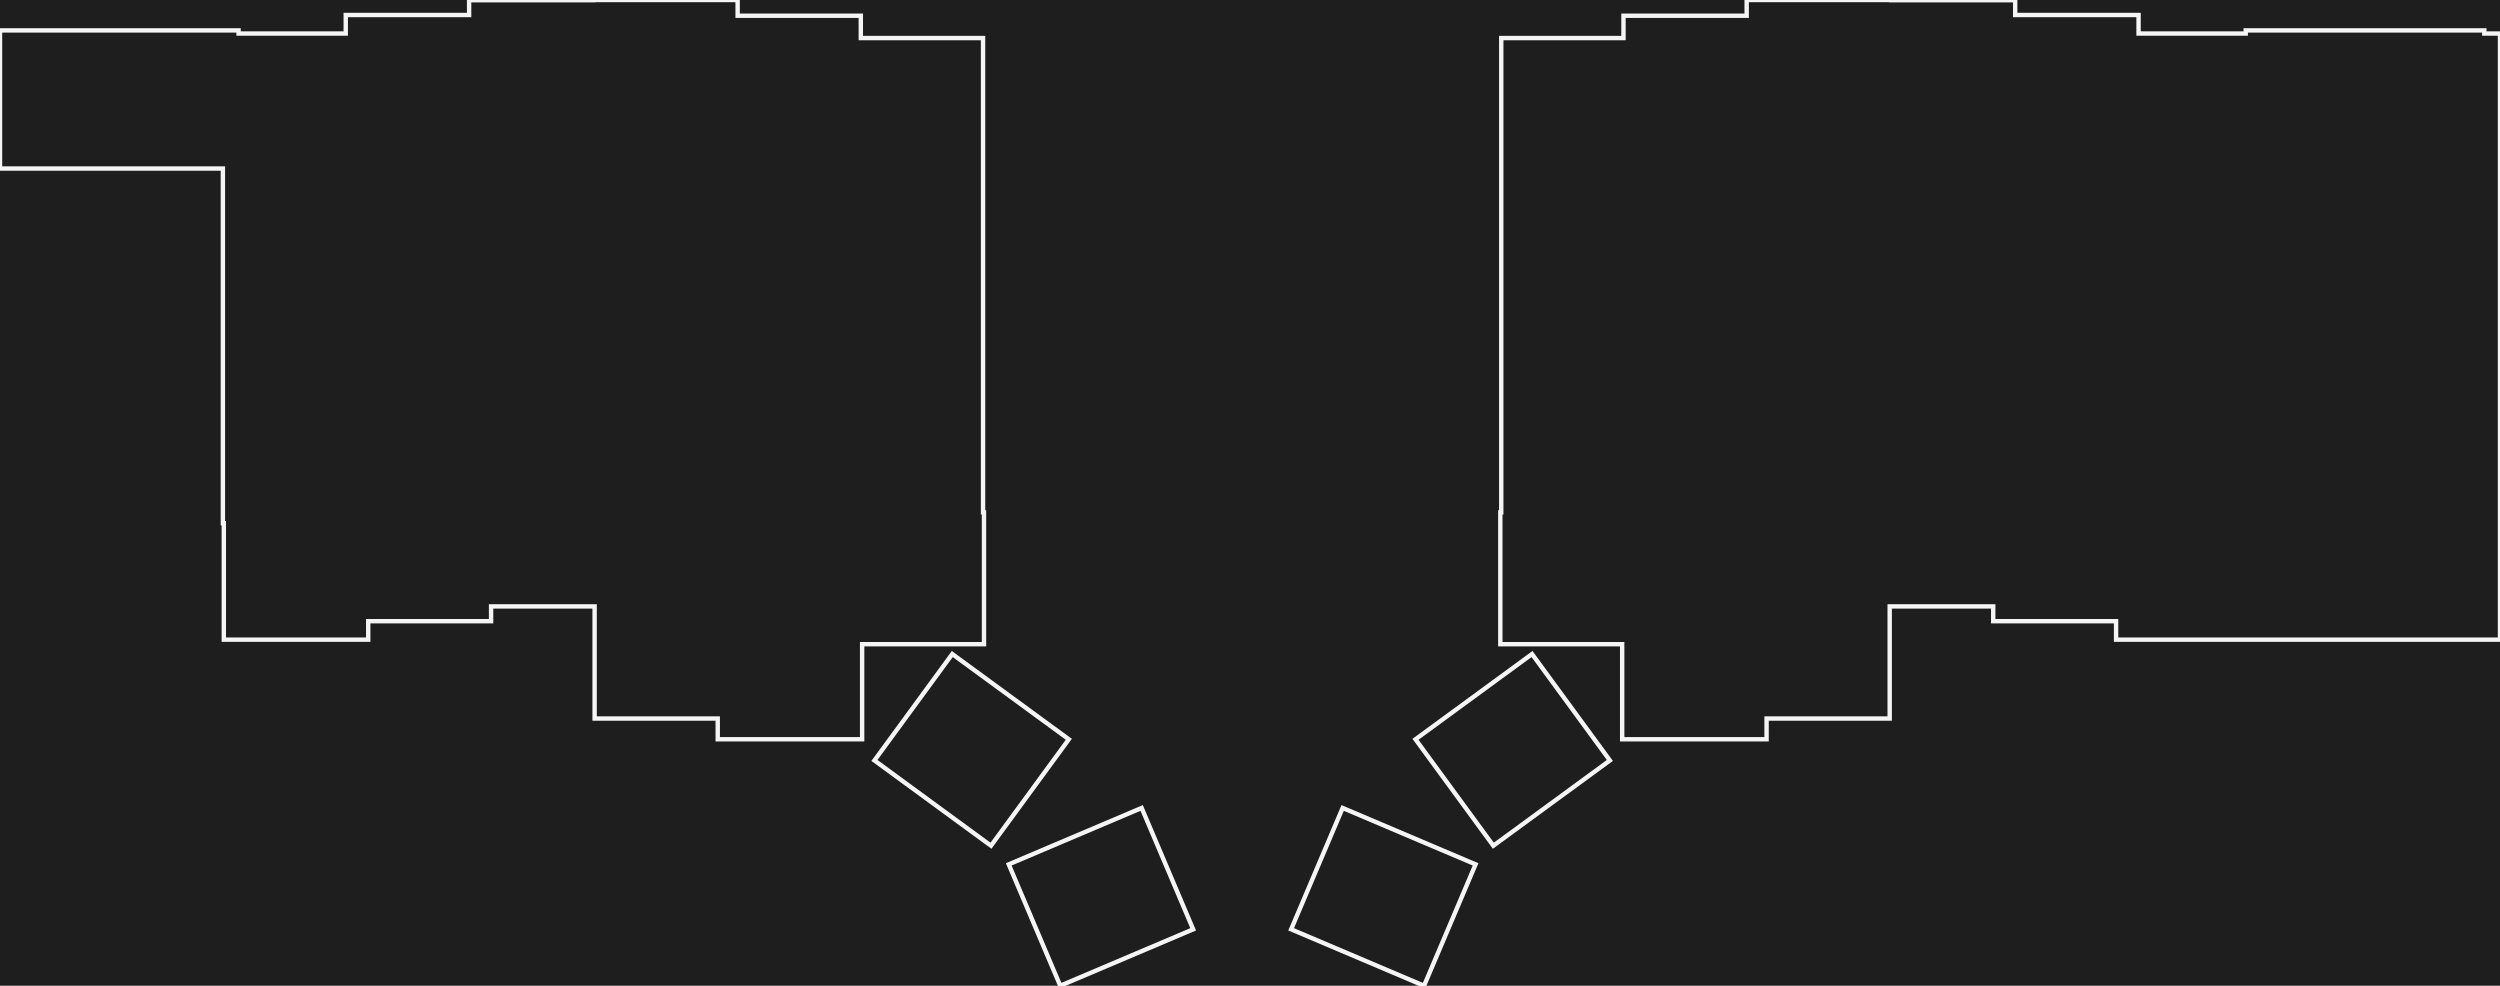
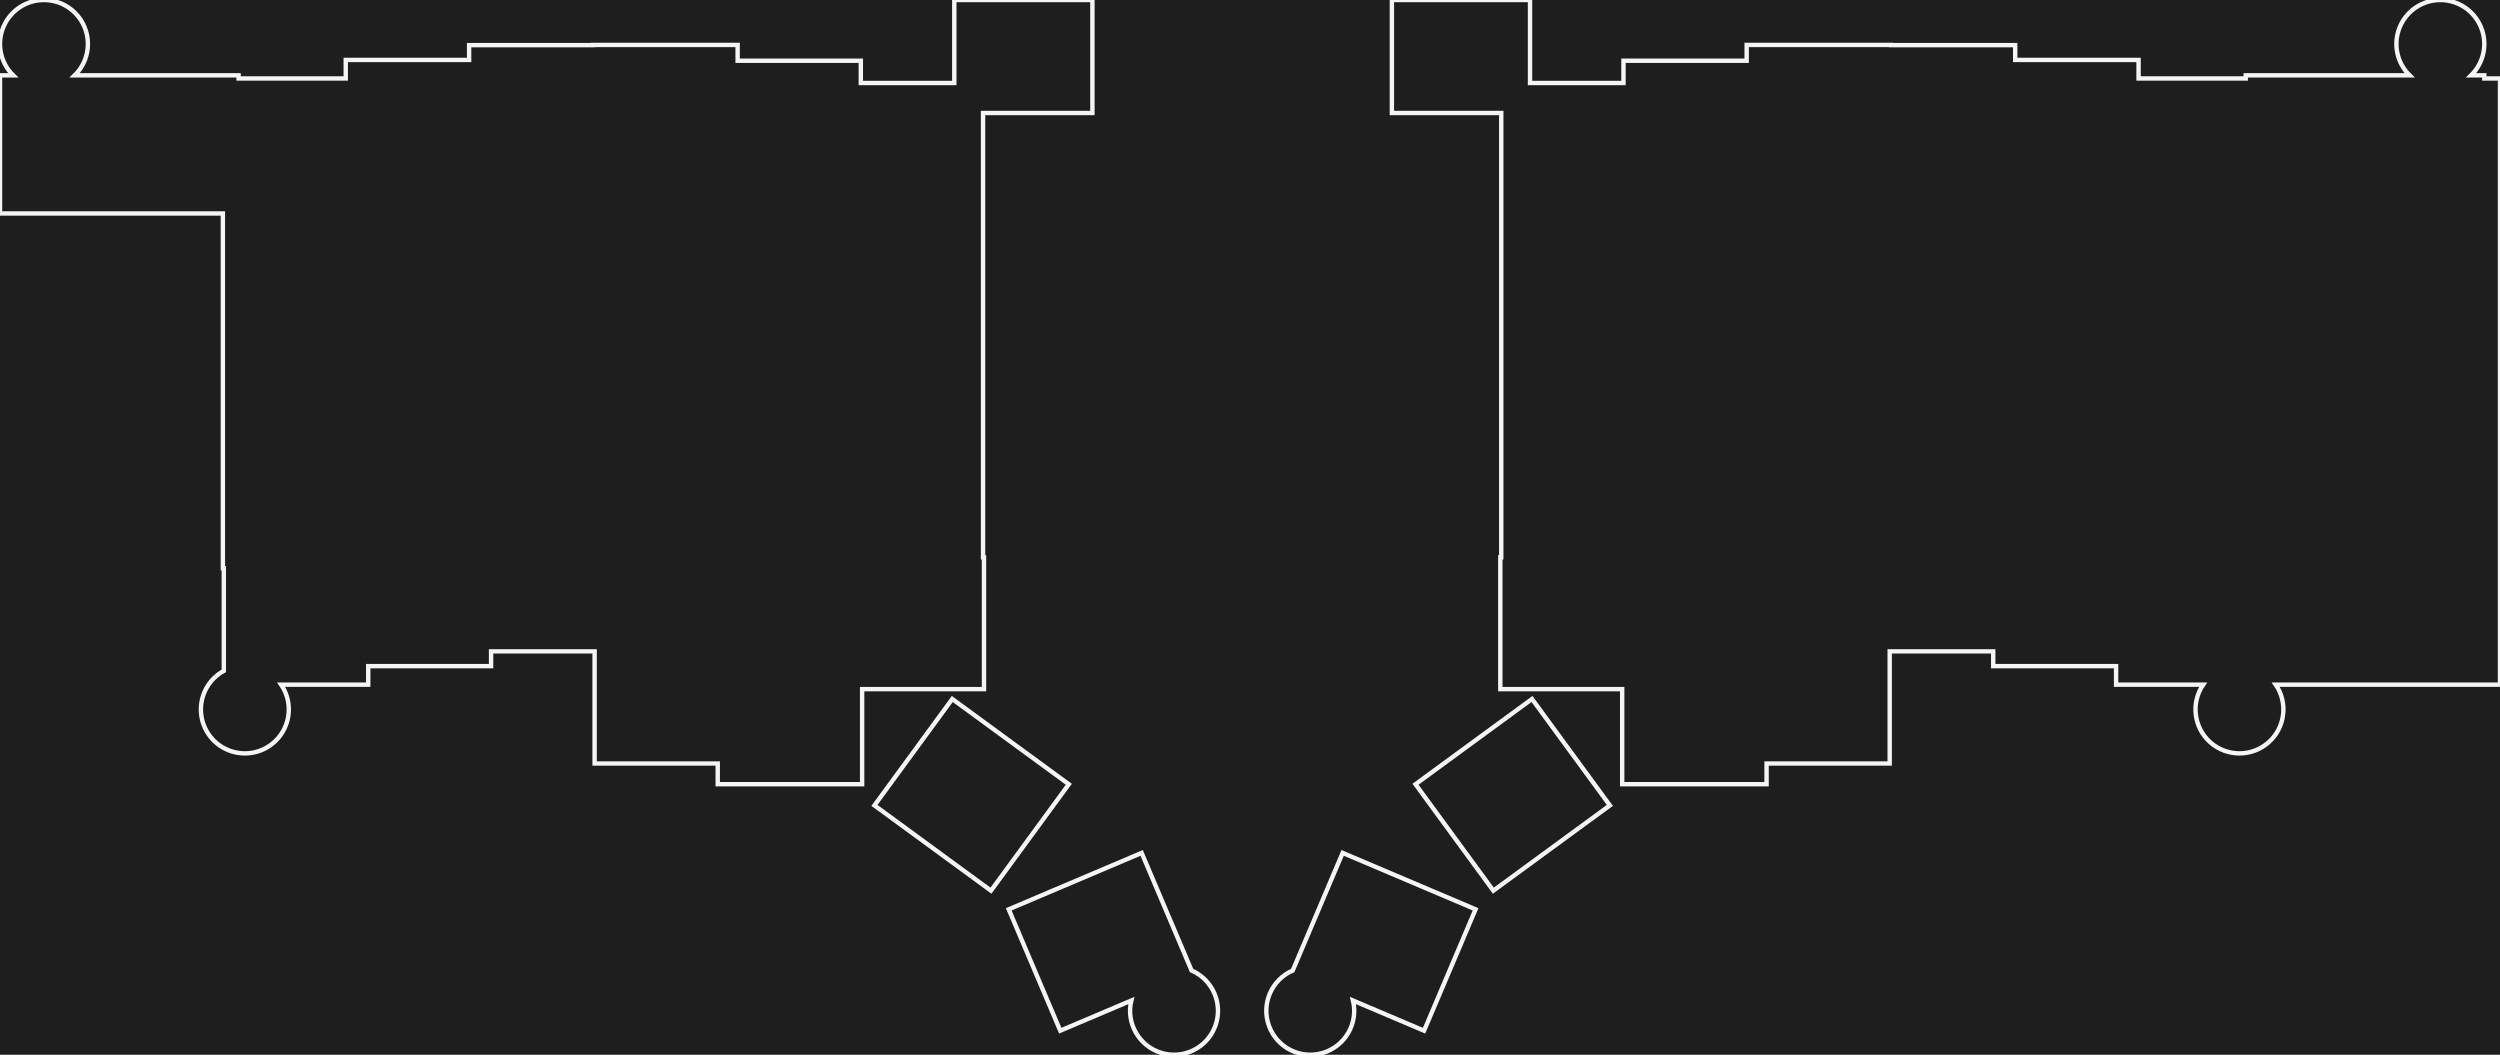
- <svg xmlns="http://www.w3.org/2000/svg" width="398.2mm" height="157.009mm" viewBox="0 0 398.2 157.009">
+ <svg xmlns="http://www.w3.org/2000/svg" width="398.2mm" height="168mm" viewBox="0 0 398.2 168">
  <rect id="outline-bg" width="100%" height="100%" fill="#1e1e1e" />
  <g id="svgGroup" stroke-linecap="round" fill-rule="evenodd" font-size="9pt" stroke="#f5f5f5" stroke-width="0.7mm" fill="none" style="stroke:#f5f5f5;stroke-width:0.7mm;fill:none">
-     <path d="M 337.05 101.89 L 398.2 101.89 L 398.2 5.34 L 395.7 5.34 L 395.7 4.84 L 357.7 4.84 L 357.7 5.34 L 340.63 5.34 L 340.63 2.39 L 320.98 2.39 L 320.98 0.03 L 301.21 0.03 L 301.21 0 L 278.21 0 L 278.21 2.51 L 258.59 2.51 L 258.59 6.06 L 239.12 6.06 L 239.12 81.61 L 238.97 81.61 L 238.97 102.61 L 258.38 102.61 L 258.38 117.75 L 281.38 117.75 L 281.38 114.45 L 300.99 114.45 L 300.99 96.59 L 317.48 96.59 L 317.48 98.94 L 337.05 98.94 L 337.05 101.89 Z M 35.65 101.89 L 58.65 101.89 L 58.65 98.94 L 78.22 98.94 L 78.22 96.59 L 94.71 96.59 L 94.71 114.45 L 114.32 114.45 L 114.32 117.75 L 137.32 117.75 L 137.32 102.61 L 156.73 102.61 L 156.73 81.61 L 156.58 81.61 L 156.58 6.06 L 137.11 6.06 L 137.11 2.51 L 117.49 2.51 L 117.49 0 L 94.49 0 L 94.49 0.03 L 74.72 0.03 L 74.72 2.39 L 55.07 2.39 L 55.07 5.34 L 38 5.34 L 38 4.84 L 0 4.84 L 0 26.84 L 35.5 26.84 L 35.5 83.34 L 35.65 83.34 L 35.65 101.89 Z M 139.279 121.124 L 157.841 134.705 L 170.241 117.756 L 151.679 104.175 L 139.279 121.124 Z M 237.859 134.705 L 256.421 121.124 L 244.021 104.175 L 225.459 117.756 L 237.859 134.705 Z M 205.652 148.022 L 226.823 157.009 L 235.028 137.678 L 213.857 128.691 L 205.652 148.022 Z M 168.877 157.009 L 190.048 148.022 L 181.843 128.691 L 160.672 137.678 L 168.877 157.009 Z" vector-effect="non-scaling-stroke" />
+     <path d="M 362.479 109.05 L 398.2 109.05 L 398.2 12.5 L 395.7 12.5 L 395.7 12 L 393.599 12 A 7 7 0 1 0 383.801 12 L 357.7 12 L 357.7 12.5 L 340.63 12.5 L 340.63 9.55 L 320.98 9.55 L 320.98 7.19 L 301.21 7.19 L 301.21 7.16 L 278.21 7.16 L 278.21 9.67 L 258.59 9.67 L 258.59 13.22 L 243.7 13.22 L 243.7 0 L 221.7 0 L 221.7 18 L 239.12 18 L 239.12 88.77 L 238.97 88.77 L 238.97 109.77 L 258.38 109.77 L 258.38 124.91 L 281.38 124.91 L 281.38 121.61 L 300.99 121.61 L 300.99 103.75 L 317.48 103.75 L 317.48 106.1 L 337.05 106.1 L 337.05 109.05 L 350.921 109.05 A 7 7 0 1 0 362.479 109.05 Z M 44.779 109.05 L 58.65 109.05 L 58.65 106.1 L 78.22 106.1 L 78.22 103.75 L 94.71 103.75 L 94.71 121.61 L 114.32 121.61 L 114.32 124.91 L 137.32 124.91 L 137.32 109.77 L 156.73 109.77 L 156.73 88.77 L 156.58 88.77 L 156.58 18 L 174 18 L 174 0 L 152 0 L 152 13.22 L 137.11 13.22 L 137.11 9.67 L 117.49 9.67 L 117.49 7.16 L 94.49 7.16 L 94.49 7.19 L 74.72 7.19 L 74.72 9.55 L 55.07 9.55 L 55.07 12.5 L 38 12.5 L 38 12 L 11.899 12 A 7 7 0 1 0 2.101 12 L 0 12 L 0 34 L 35.5 34 L 35.5 90.5 L 35.65 90.5 L 35.65 106.854 A 7 7 0 1 0 44.779 109.05 Z M 215.506 159.365 L 226.823 164.169 L 235.028 144.838 L 213.857 135.851 L 205.906 154.582 A 7 7 0 1 0 215.506 159.365 Z M 168.877 164.169 L 180.194 159.365 A 7 7 0 1 0 189.794 154.582 L 181.843 135.851 L 160.672 144.838 L 168.877 164.169 Z M 139.279 128.284 L 157.841 141.865 L 170.241 124.916 L 151.679 111.335 L 139.279 128.284 Z M 237.859 141.865 L 256.421 128.284 L 244.021 111.335 L 225.459 124.916 L 237.859 141.865 Z" vector-effect="non-scaling-stroke" />
  </g>
</svg>
